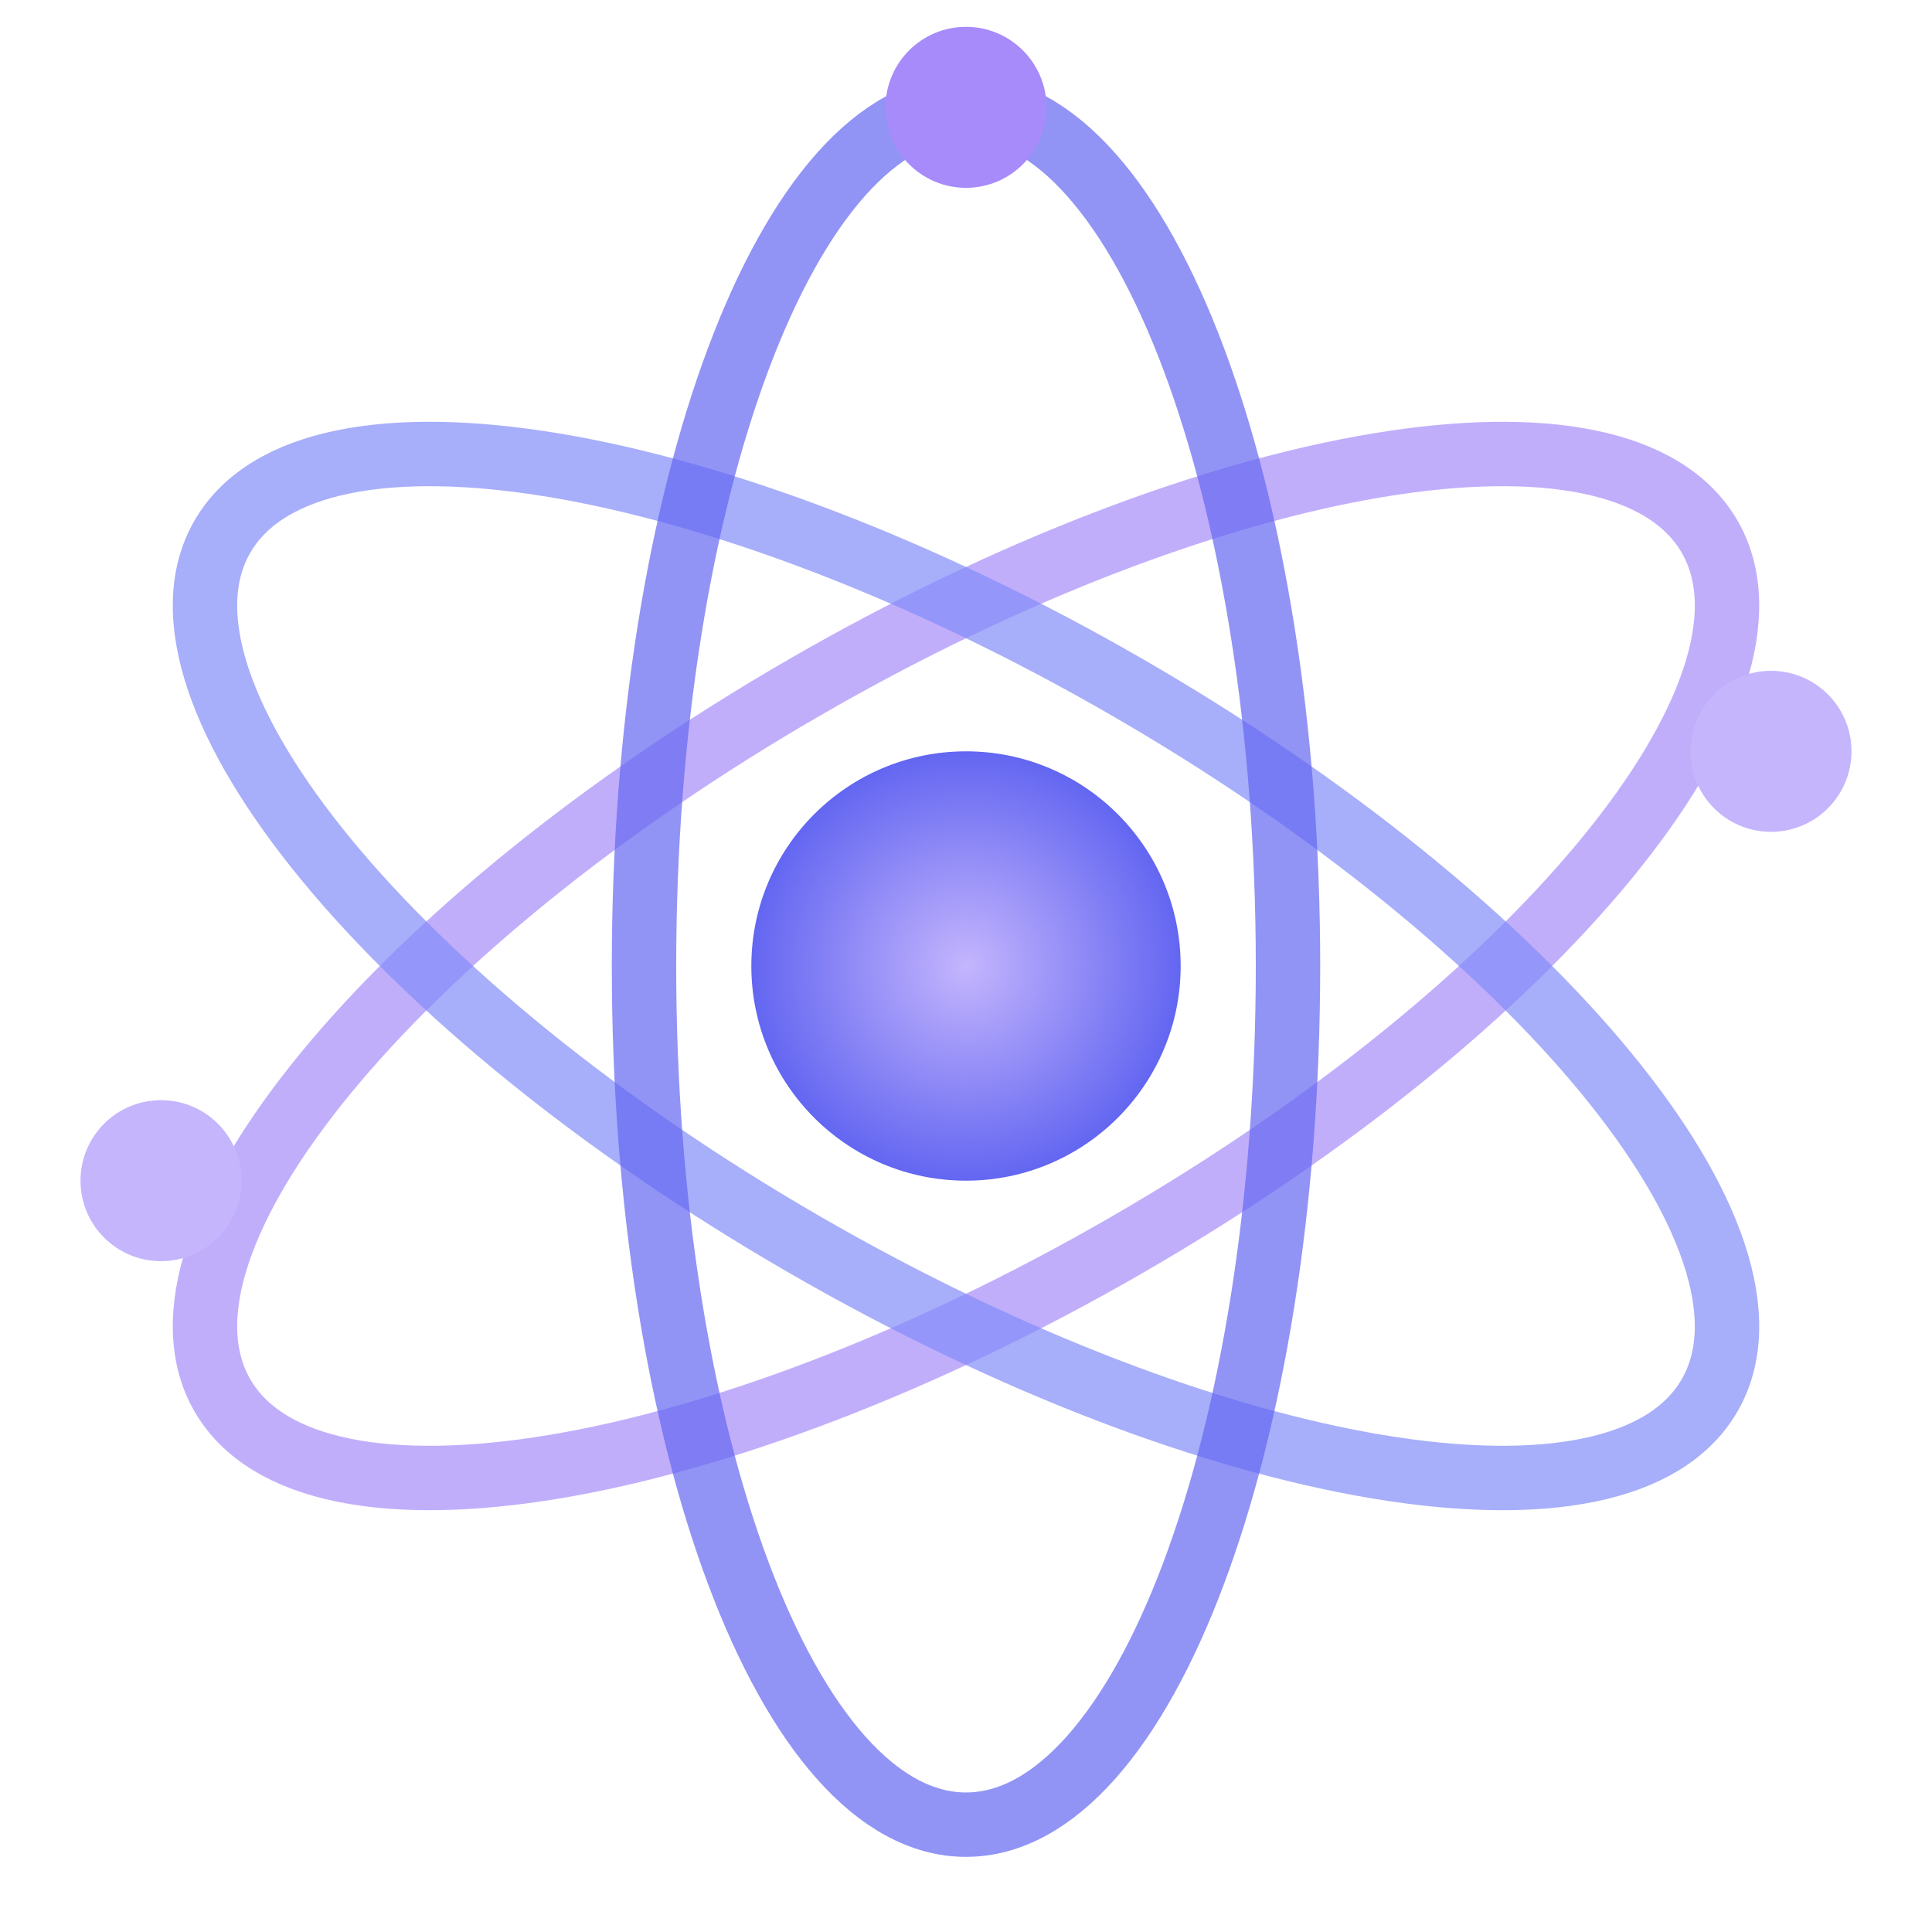
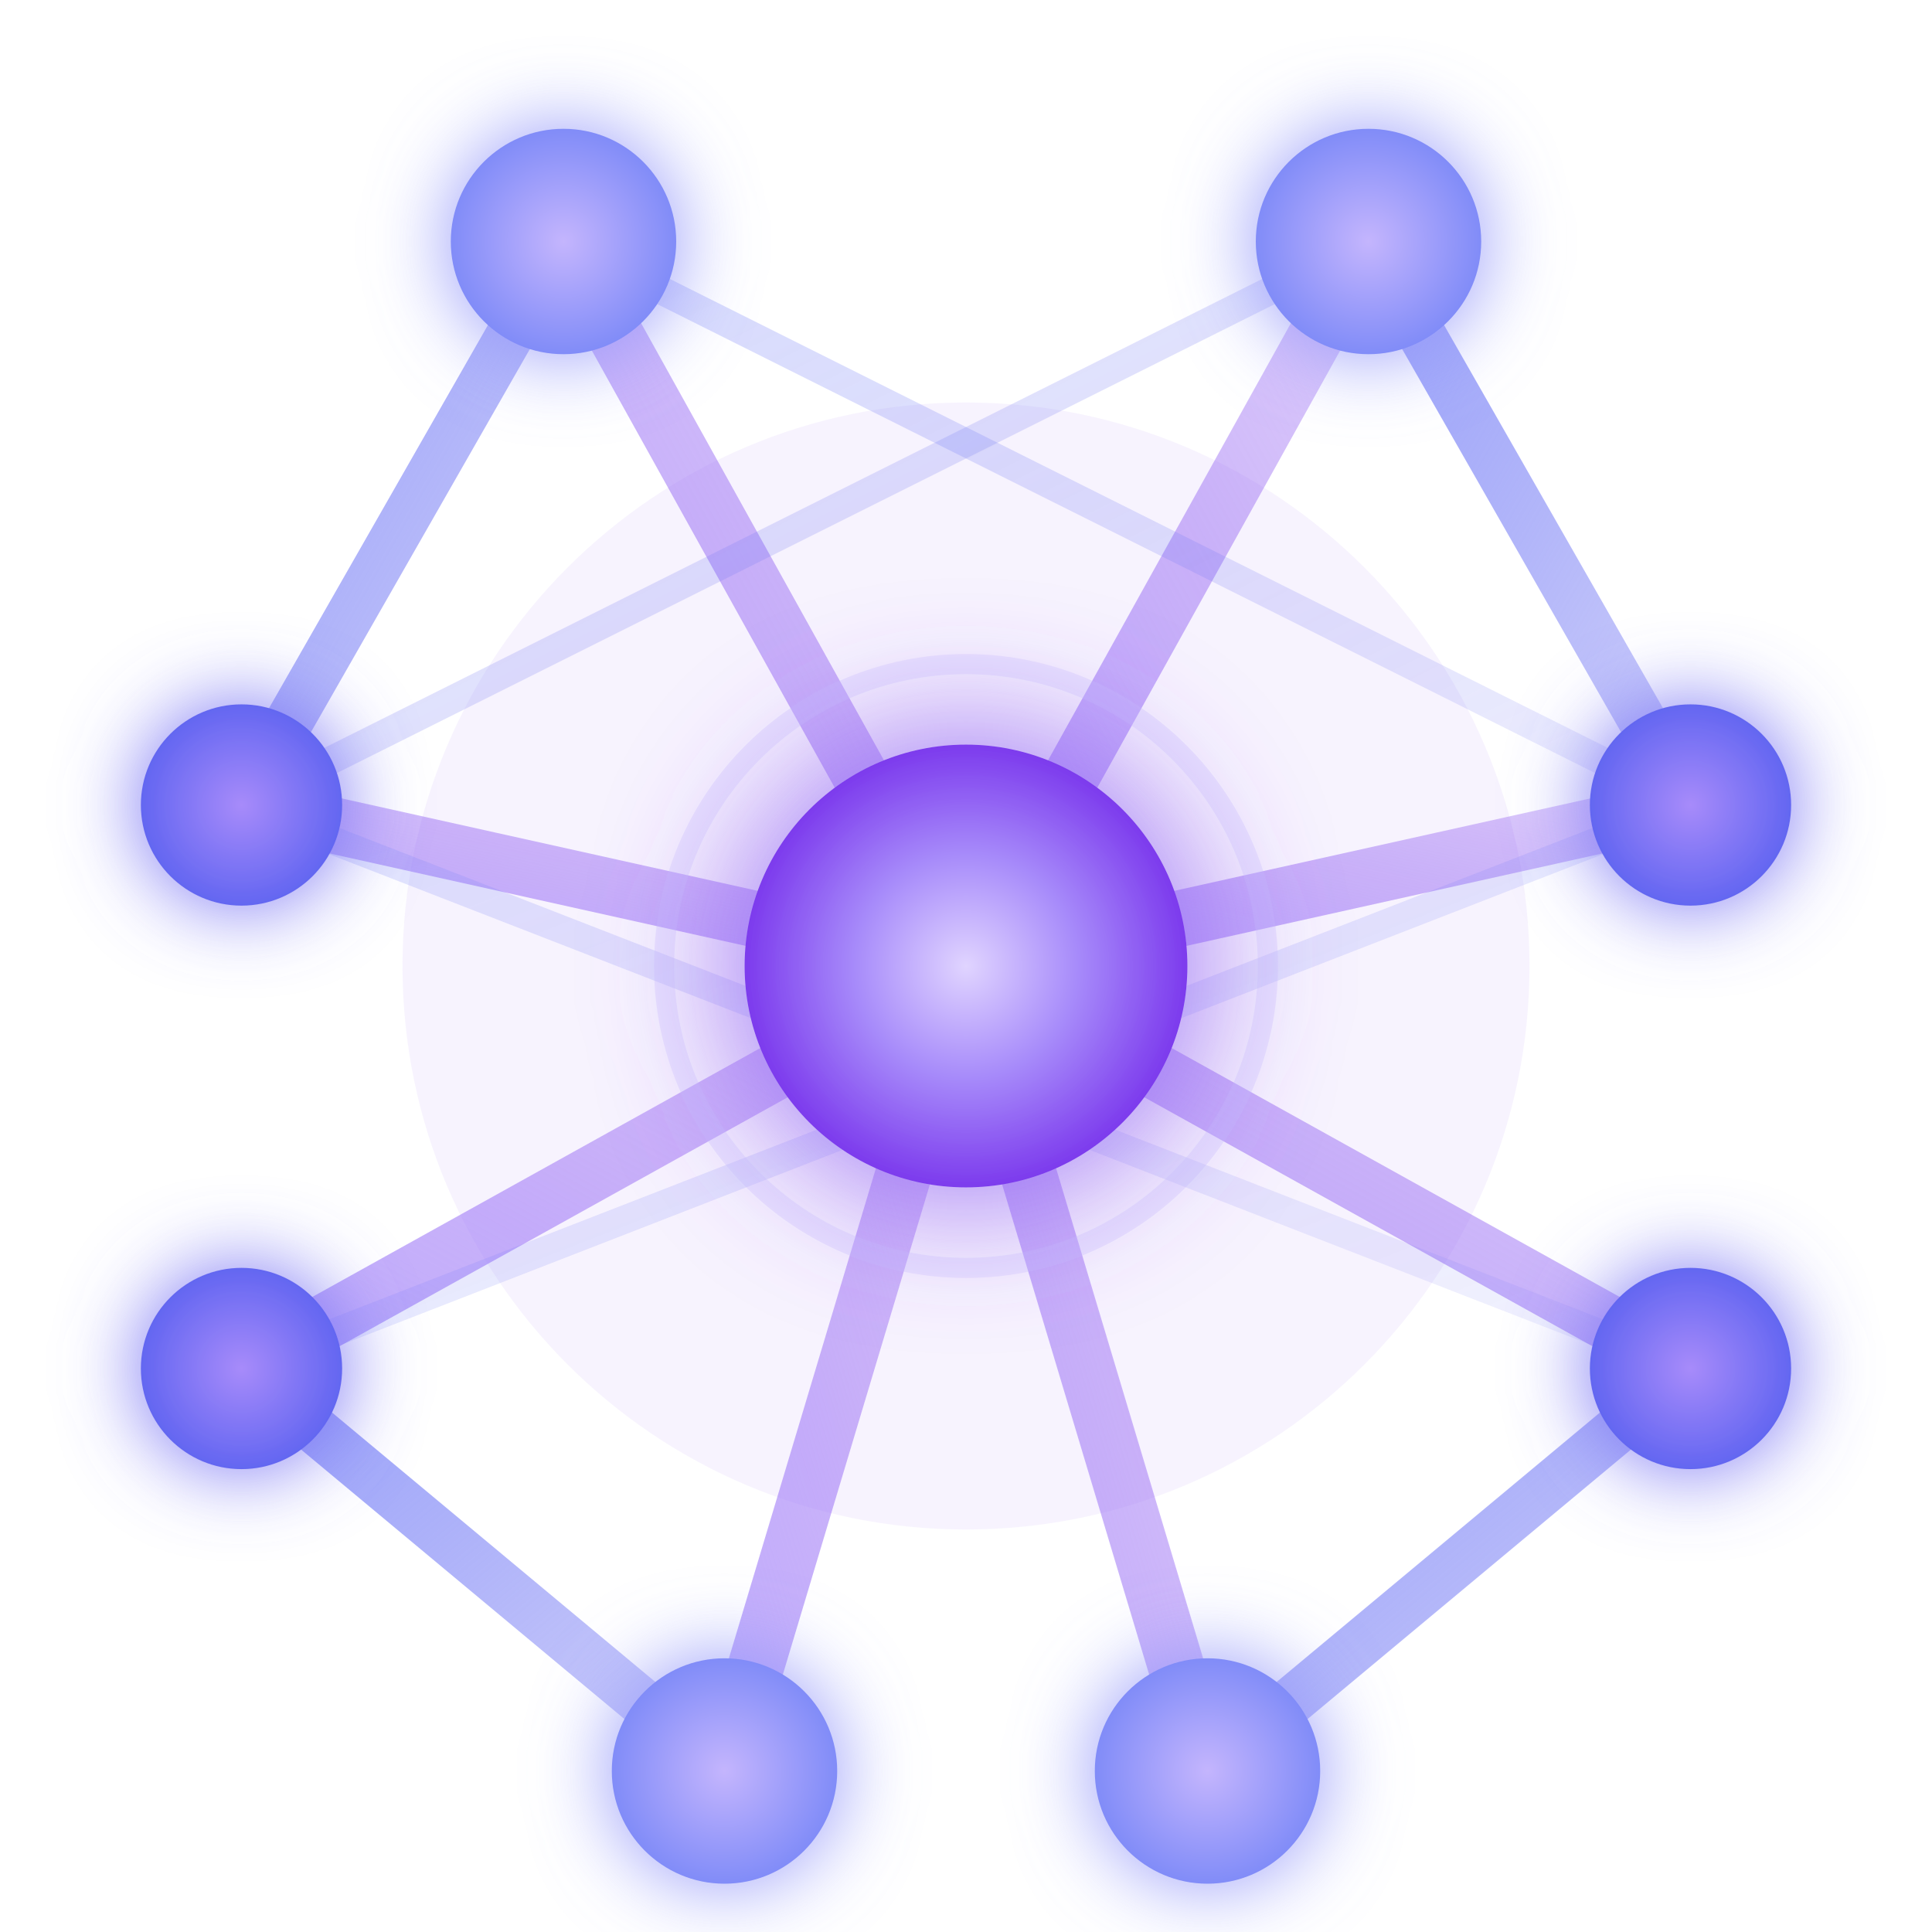
- <svg xmlns="http://www.w3.org/2000/svg" viewBox="0 0 36 36" width="36" height="36">
-   <ellipse cx="18" cy="18" rx="16" ry="6" fill="none" stroke="#a78bfa" stroke-width="1.2" transform="rotate(-30 18 18)" opacity="0.7" />
-   <ellipse cx="18" cy="18" rx="16" ry="6" fill="none" stroke="#818cf8" stroke-width="1.2" transform="rotate(30 18 18)" opacity="0.7" />
-   <ellipse cx="18" cy="18" rx="16" ry="6" fill="none" stroke="#6366f1" stroke-width="1.2" transform="rotate(90 18 18)" opacity="0.7" />
-   <circle cx="18" cy="18" r="4" fill="url(#gd)" />
-   <circle cx="33" cy="14" r="1.5" fill="#c4b5fd" />
-   <circle cx="3" cy="22" r="1.5" fill="#c4b5fd" />
-   <circle cx="18" cy="2" r="1.5" fill="#a78bfa" />
+ <svg xmlns="http://www.w3.org/2000/svg" viewBox="0 0 48 48" width="48" height="48">
  <defs>
-     <radialGradient id="gd">
+     <linearGradient id="edge-d" x1="0%" y1="0%" x2="100%" y2="100%">
+       <stop offset="0%" stop-color="#818cf8" stop-opacity="0.8" />
+       <stop offset="100%" stop-color="#6366f1" stop-opacity="0.3" />
+     </linearGradient>
+     <linearGradient id="edge2-d" x1="0%" y1="100%" x2="100%" y2="0%">
+       <stop offset="0%" stop-color="#a78bfa" stop-opacity="0.7" />
+       <stop offset="100%" stop-color="#7c3aed" stop-opacity="0.25" />
+     </linearGradient>
+     <radialGradient id="core-d" cx="50%" cy="50%" r="50%">
+       <stop offset="0%" stop-color="#e0d4ff" />
+       <stop offset="50%" stop-color="#a78bfa" />
+       <stop offset="100%" stop-color="#7c3aed" />
+     </radialGradient>
+     <radialGradient id="node-d" cx="50%" cy="50%" r="50%">
      <stop offset="0%" stop-color="#c4b5fd" />
+       <stop offset="100%" stop-color="#818cf8" />
+     </radialGradient>
+     <radialGradient id="node-sm-d" cx="50%" cy="50%" r="50%">
+       <stop offset="0%" stop-color="#a78bfa" />
      <stop offset="100%" stop-color="#6366f1" />
    </radialGradient>
+     <filter id="glow-d" x="-40%" y="-40%" width="180%" height="180%">
+       <feGaussianBlur stdDeviation="1.8" result="blur" />
+       <feMerge>
+         <feMergeNode in="blur" />
+         <feMergeNode in="SourceGraphic" />
+       </feMerge>
+     </filter>
+     <filter id="glow-sm-d" x="-50%" y="-50%" width="200%" height="200%">
+       <feGaussianBlur stdDeviation="1" result="blur" />
+       <feMerge>
+         <feMergeNode in="blur" />
+         <feMergeNode in="SourceGraphic" />
+       </feMerge>
+     </filter>
  </defs>
+   <circle cx="24" cy="24" r="14" fill="#7c3aed" opacity="0.06" />
+   <line x1="14" y1="6" x2="34" y2="6" stroke="url(#edge-d)" stroke-width="1.2" />
+   <line x1="14" y1="6" x2="6" y2="20" stroke="url(#edge-d)" stroke-width="1.2" />
+   <line x1="34" y1="6" x2="42" y2="20" stroke="url(#edge-d)" stroke-width="1.2" />
+   <line x1="6" y1="20" x2="6" y2="34" stroke="url(#edge-d)" stroke-width="1.2" />
+   <line x1="42" y1="20" x2="42" y2="34" stroke="url(#edge-d)" stroke-width="1.2" />
+   <line x1="6" y1="34" x2="18" y2="44" stroke="url(#edge-d)" stroke-width="1.2" />
+   <line x1="42" y1="34" x2="30" y2="44" stroke="url(#edge-d)" stroke-width="1.2" />
+   <line x1="18" y1="44" x2="30" y2="44" stroke="url(#edge-d)" stroke-width="1.2" />
+   <line x1="14" y1="6" x2="24" y2="24" stroke="url(#edge2-d)" stroke-width="1.4" />
+   <line x1="34" y1="6" x2="24" y2="24" stroke="url(#edge2-d)" stroke-width="1.4" />
+   <line x1="6" y1="20" x2="24" y2="24" stroke="url(#edge2-d)" stroke-width="1.4" />
+   <line x1="42" y1="20" x2="24" y2="24" stroke="url(#edge2-d)" stroke-width="1.4" />
+   <line x1="6" y1="34" x2="24" y2="24" stroke="url(#edge2-d)" stroke-width="1.4" />
+   <line x1="42" y1="34" x2="24" y2="24" stroke="url(#edge2-d)" stroke-width="1.4" />
+   <line x1="18" y1="44" x2="24" y2="24" stroke="url(#edge2-d)" stroke-width="1.4" />
+   <line x1="30" y1="44" x2="24" y2="24" stroke="url(#edge2-d)" stroke-width="1.4" />
+   <line x1="6" y1="20" x2="34" y2="6" stroke="url(#edge-d)" stroke-width="0.7" opacity="0.4" />
+   <line x1="42" y1="20" x2="14" y2="6" stroke="url(#edge-d)" stroke-width="0.7" opacity="0.4" />
+   <line x1="6" y1="34" x2="42" y2="20" stroke="url(#edge-d)" stroke-width="0.7" opacity="0.3" />
+   <line x1="42" y1="34" x2="6" y2="20" stroke="url(#edge-d)" stroke-width="0.7" opacity="0.3" />
+   <circle cx="14" cy="6" r="2.8" fill="url(#node-d)" filter="url(#glow-sm-d)" />
+   <circle cx="34" cy="6" r="2.8" fill="url(#node-d)" filter="url(#glow-sm-d)" />
+   <circle cx="6" cy="20" r="2.5" fill="url(#node-sm-d)" filter="url(#glow-sm-d)" />
+   <circle cx="42" cy="20" r="2.5" fill="url(#node-sm-d)" filter="url(#glow-sm-d)" />
+   <circle cx="6" cy="34" r="2.5" fill="url(#node-sm-d)" filter="url(#glow-sm-d)" />
+   <circle cx="42" cy="34" r="2.5" fill="url(#node-sm-d)" filter="url(#glow-sm-d)" />
+   <circle cx="18" cy="44" r="2.8" fill="url(#node-d)" filter="url(#glow-sm-d)" />
+   <circle cx="30" cy="44" r="2.8" fill="url(#node-d)" filter="url(#glow-sm-d)" />
+   <circle cx="24" cy="24" r="5.5" fill="url(#core-d)" filter="url(#glow-d)" />
+   <circle cx="24" cy="24" r="7.5" fill="none" stroke="#c4b5fd" stroke-width="0.5" opacity="0.3" />
</svg>
